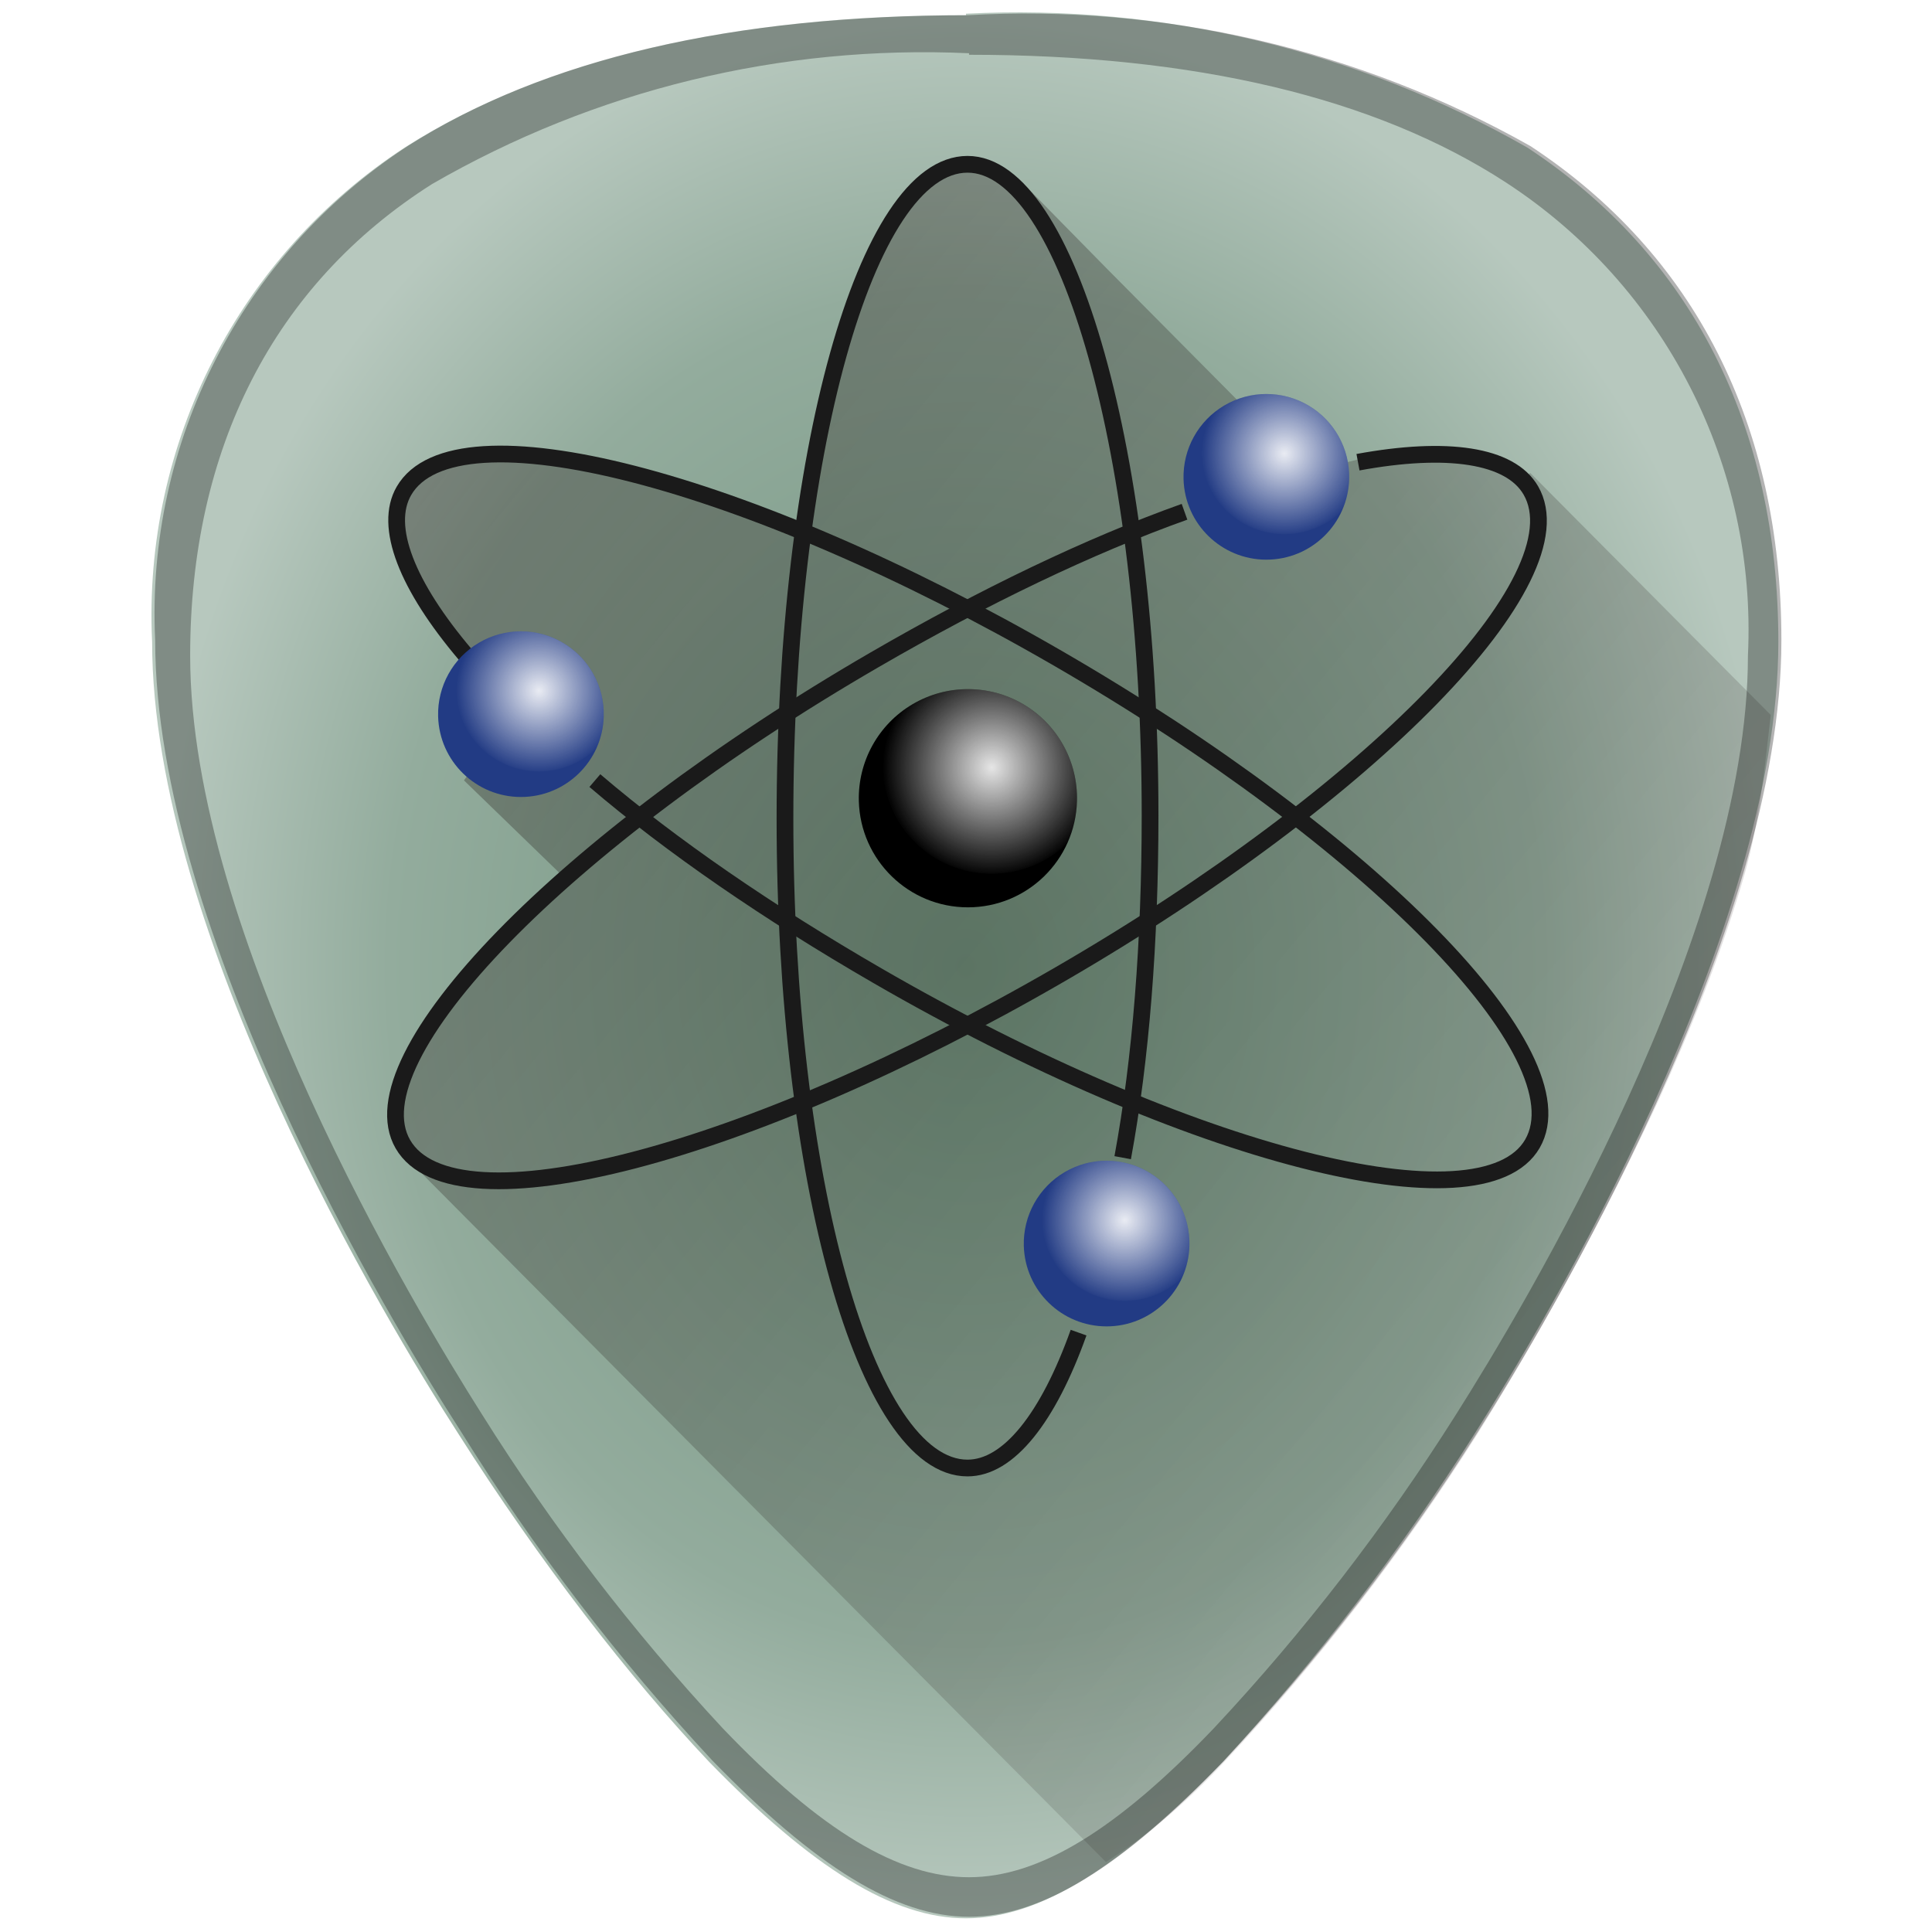
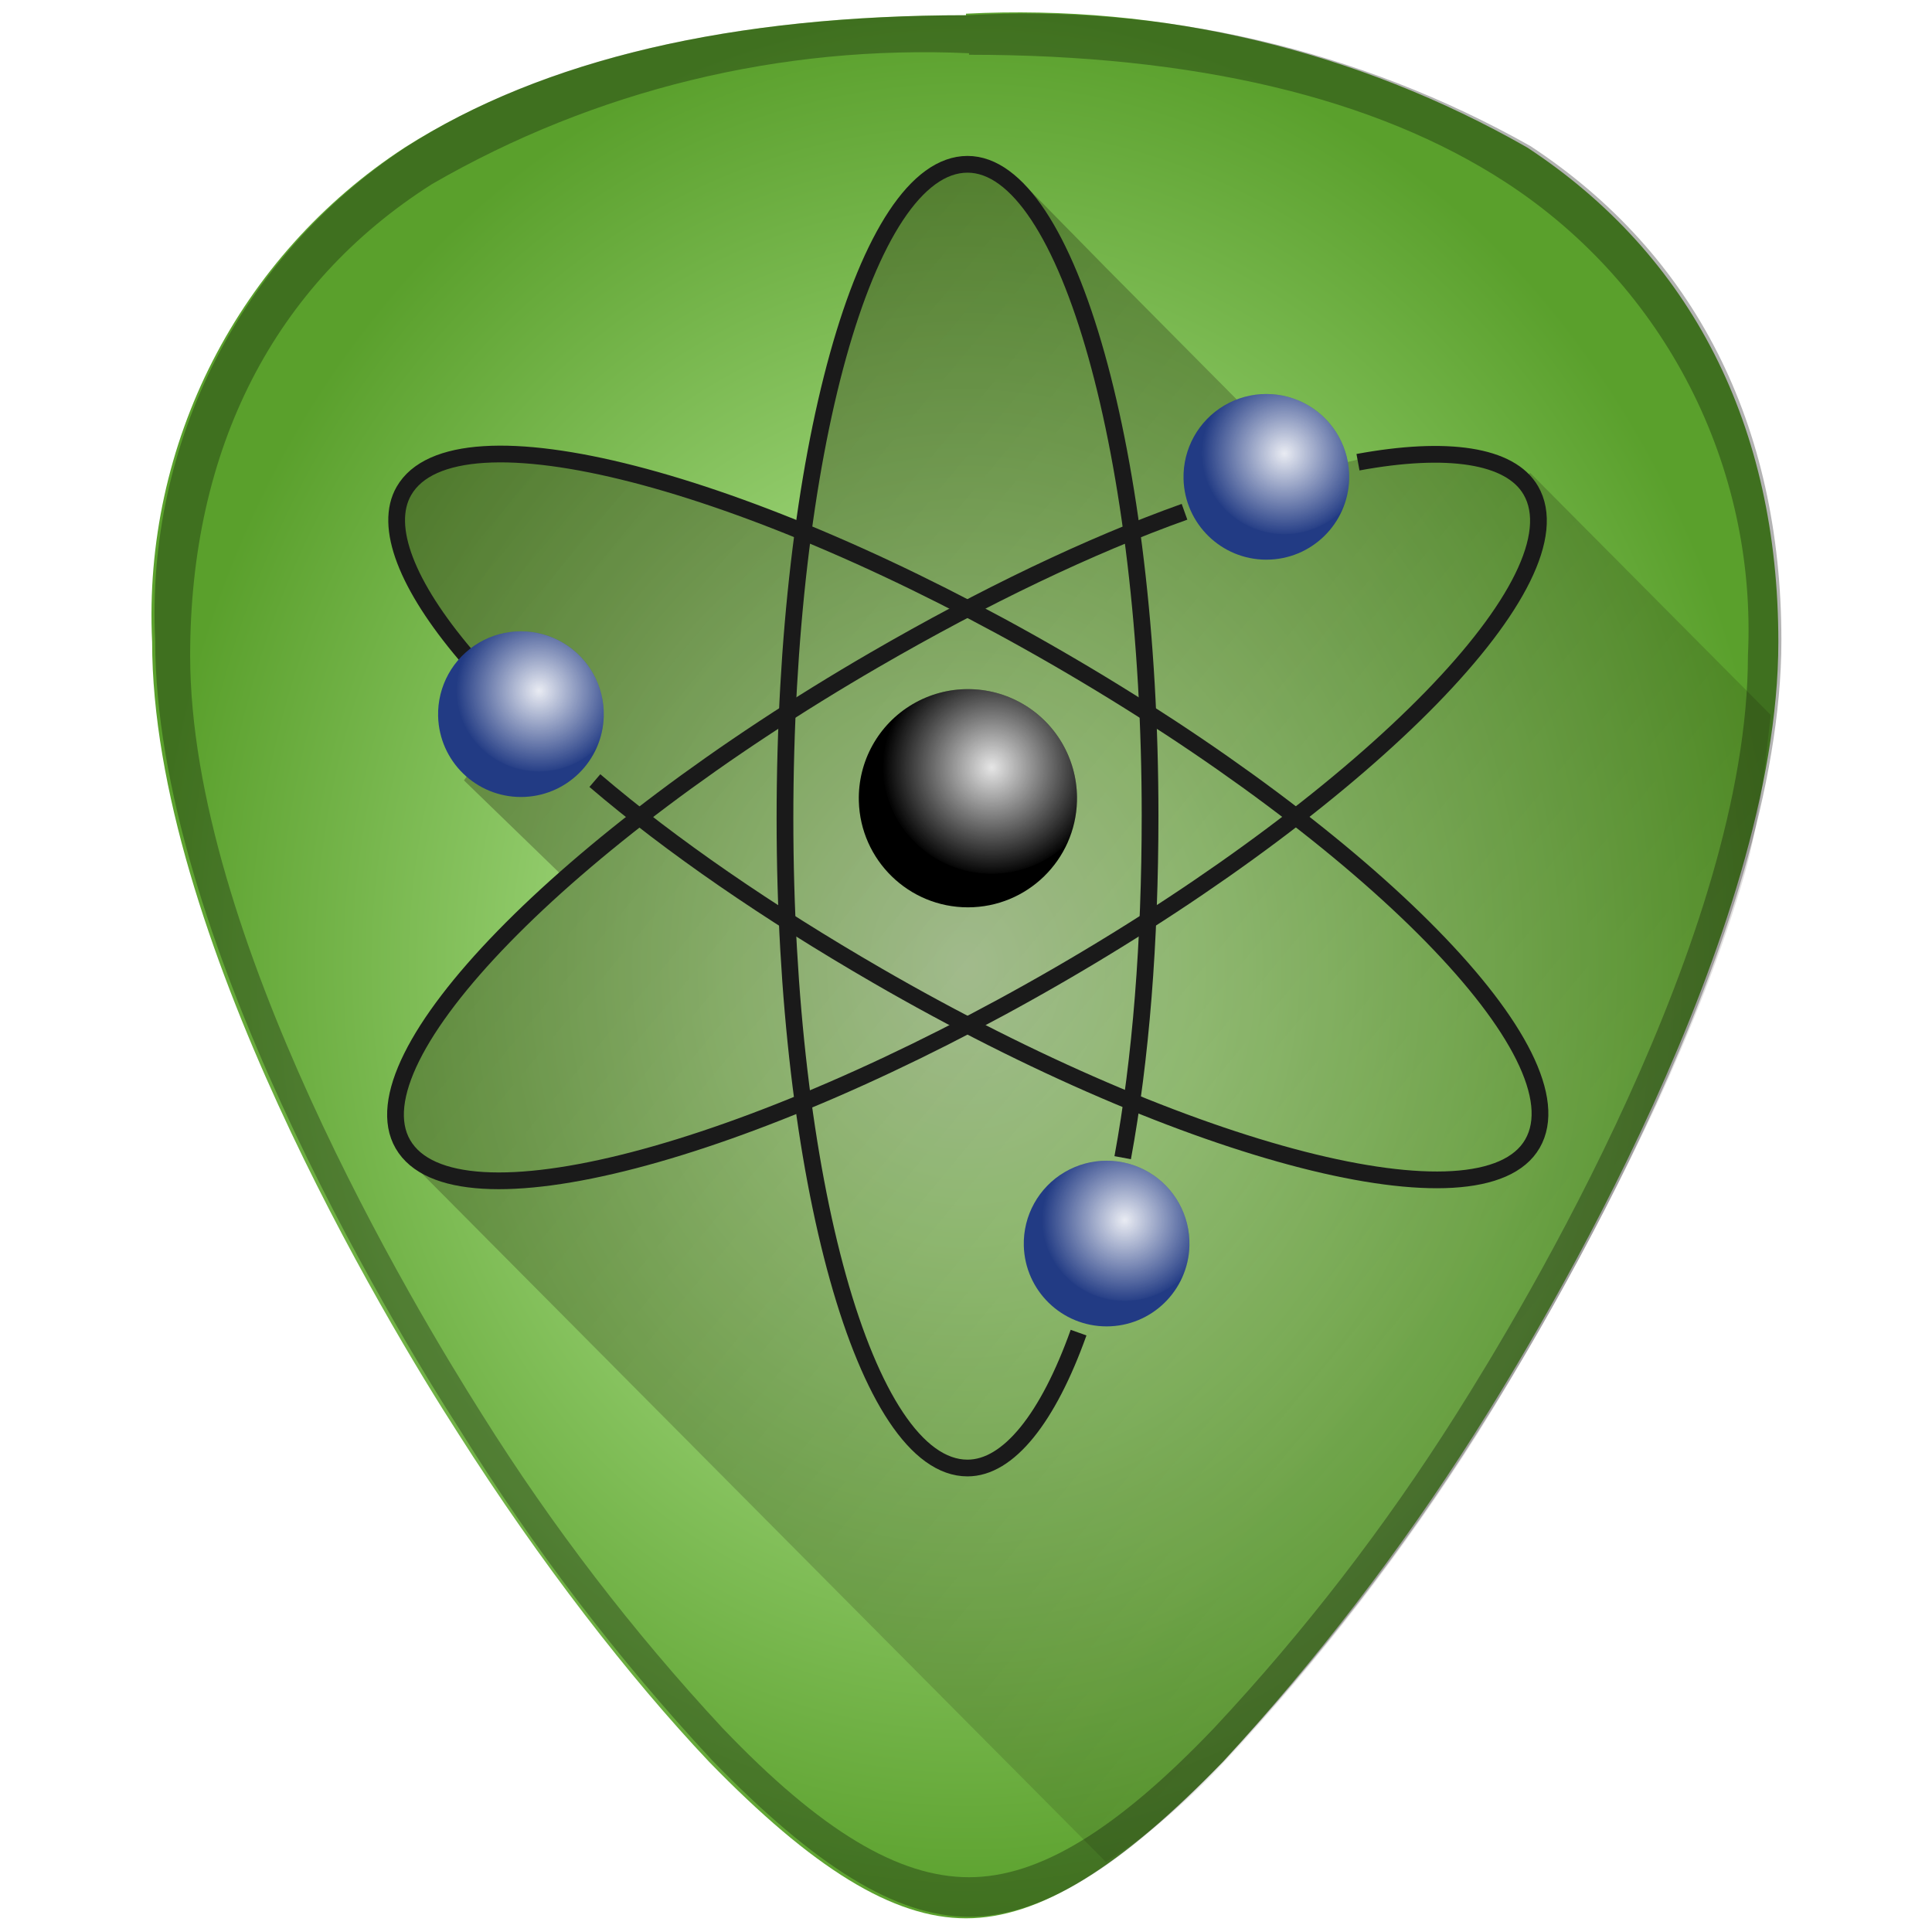
<svg xmlns="http://www.w3.org/2000/svg" xmlns:xlink="http://www.w3.org/1999/xlink" width="48" height="48" viewBox="0 0 12.7 12.7">
  <defs>
    <linearGradient id="c">
-       <stop offset="0" stop-color="#6f917c" />
-       <stop offset=".71" stop-color="#93ac9d" />
-       <stop offset="1" stop-color="#b7c8be" />
+       <stop stop-color="#c6e9af" offset="0" />
+       <stop stop-color="#aade87" offset=".29" />
+       <stop stop-color="#5aa02c" offset="1" />
    </linearGradient>
    <linearGradient id="b">
      <stop offset="0" stop-color="#0e0000" />
      <stop offset="1" stop-color="#0c0000" stop-opacity="0" />
    </linearGradient>
    <linearGradient id="a">
      <stop offset="0" stop-color="#fff" />
      <stop offset="1" stop-color="#fff" stop-opacity="0" />
    </linearGradient>
    <clipPath id="j">
      <path d="M-70.42 197.31a15.03 15.03 0 0 1-30.05 0 15.03 15.03 0 1 1 30.05 0z" fill="#f586db" fill-opacity=".78" stroke-width="4" />
    </clipPath>
    <radialGradient xlink:href="#a" id="k" gradientUnits="userSpaceOnUse" gradientTransform="translate(-100.7 30.87) scale(1.15534)" cx="16.04" cy="140.06" fx="16.04" fy="140.06" r="13.01" />
    <clipPath id="h">
      <path d="M-70.42 197.31a15.03 15.03 0 0 1-30.05 0 15.03 15.03 0 1 1 30.05 0z" fill="#f586db" fill-opacity=".78" stroke-width="4" />
    </clipPath>
    <linearGradient xlink:href="#b" id="e" gradientUnits="userSpaceOnUse" gradientTransform="translate(2.52 284.65) scale(.02865)" x1="-180.84" y1="-89.01" x2="421.45" y2="412.25" />
    <radialGradient xlink:href="#c" id="d" cx="6.35" cy="290.65" fx="6.35" fy="290.65" r="5.35" gradientTransform="matrix(1 0 0 1.17076 0 -49.63)" gradientUnits="userSpaceOnUse" />
    <radialGradient xlink:href="#a" id="i" gradientUnits="userSpaceOnUse" gradientTransform="translate(-100.7 30.87) scale(1.15534)" cx="16.04" cy="140.06" fx="16.04" fy="140.06" r="13.01" />
  </defs>
  <path d="M6.35 284.4c-1.54 0-2.78.29-3.69.87A3.67 3.67 0 0 0 1 288.52c0 1.91 1.54 4.47 2.01 5.2.54.85 1.13 1.61 1.65 2.16.68.7 1.21 1.03 1.69 1.03s1.01-.33 1.69-1.03a15.2 15.2 0 0 0 1.65-2.15c.47-.74 2-3.3 2-5.21 0-1.42-.57-2.54-1.65-3.25a6.75 6.75 0 0 0-3.69-.88z" fill="url(#d)" transform="translate(0 -284.3)" />
  <path d="M6.37.1C4.83.1 3.59.38 2.68.96a3.67 3.67 0 0 0-1.66 3.25c0 1.91 1.54 4.47 2.01 5.2a14.1 14.1 0 0 0 1.65 2.16c.68.7 1.21 1.03 1.69 1.03s1.01-.33 1.68-1.03a14.5 14.5 0 0 0 1.66-2.15c.47-.74 2-3.3 2-5.21 0-1.42-.57-2.54-1.65-3.25A6.75 6.75 0 0 0 6.36.1zm0 .26c1.48 0 2.67.28 3.53.84a3.51 3.51 0 0 1 1.59 3.11c0 1.83-1.47 4.28-1.92 4.99a13.8 13.8 0 0 1-1.59 2.06c-.64.67-1.15.98-1.61.98-.46 0-.97-.3-1.62-.98A13.8 13.8 0 0 1 3.17 9.3c-.45-.71-1.92-3.16-1.92-4.99 0-1.36.55-2.44 1.59-3.1A6.46 6.46 0 0 1 6.37.35z" opacity=".3" />
  <path d="M7.27 296.54c.25-.16.5-.36.78-.66a14.5 14.5 0 0 0 1.66-2.15 21 21 0 0 0 1.18-2.17c.22-.48.43-1 .58-1.52.1-.36.13-.7.17-1.04l-1.58-1.59-.05.02-.2-.12-.47-.05-.37.05-.37.09-1.32-1.33-.57-.58-.19-.1h-.24l-.33.2-.23.45-.25.66-.11.61-.08.46-.64-.23-.88-.22-.6-.05-.4.1-.17.2v.26l.24.53.29.36.2.33-.27.38.65.63-.35.33-.56.7-.2.38.07.43z" opacity=".45" fill="url(#e)" transform="translate(0 -284.3)" />
  <g transform="translate(5.3 -284.3)" stroke="#1a1a1a">
    <use xlink:href="#f" transform="rotate(-120.1 1.06 289.67)" width="300" height="300" />
    <path id="f" d="M2.08 291.91c.12-.65.18-1.42.18-2.25 0-2.36-.54-4.28-1.2-4.28-.67 0-1.2 1.92-1.2 4.3 0 2.36.53 4.27 1.2 4.27.27 0 .53-.33.73-.89" style="marker:none" overflow="visible" stroke-miterlimit="10" color="#000" fill="none" stroke-width=".11" />
    <use xlink:href="#f" transform="rotate(120.05 1.06 289.67)" width="300" height="300" />
  </g>
  <g transform="translate(-10.58 -284.3)">
    <use xlink:href="#g" transform="translate(-4.9 1.56)" width="270" height="305" />
    <g id="g" transform="translate(22 280.3) scale(.03623)" clip-path="url(#h)" stroke-width="4">
      <path d="M-70.42 197.31a15.03 15.03 0 0 1-30.05 0 15.03 15.03 0 1 1 30.05 0z" fill="#223b84" />
      <path d="M-67.15 192.68a15.03 15.03 0 0 1-30.05 0 15.03 15.03 0 1 1 30.05 0z" opacity=".9" fill="url(#i)" />
    </g>
    <use xlink:href="#g" transform="translate(-1.05 5.04)" width="270" height="305" />
    <g clip-path="url(#j)" transform="translate(21.02 280.15) scale(.04772)">
      <path d="M-70.42 197.31a15.03 15.03 0 0 1-30.05 0 15.03 15.03 0 1 1 30.05 0z" />
      <path d="M-67.15 192.68a15.03 15.03 0 0 1-30.05 0 15.03 15.03 0 1 1 30.05 0z" opacity=".9" fill="url(#k)" />
    </g>
  </g>
</svg>
